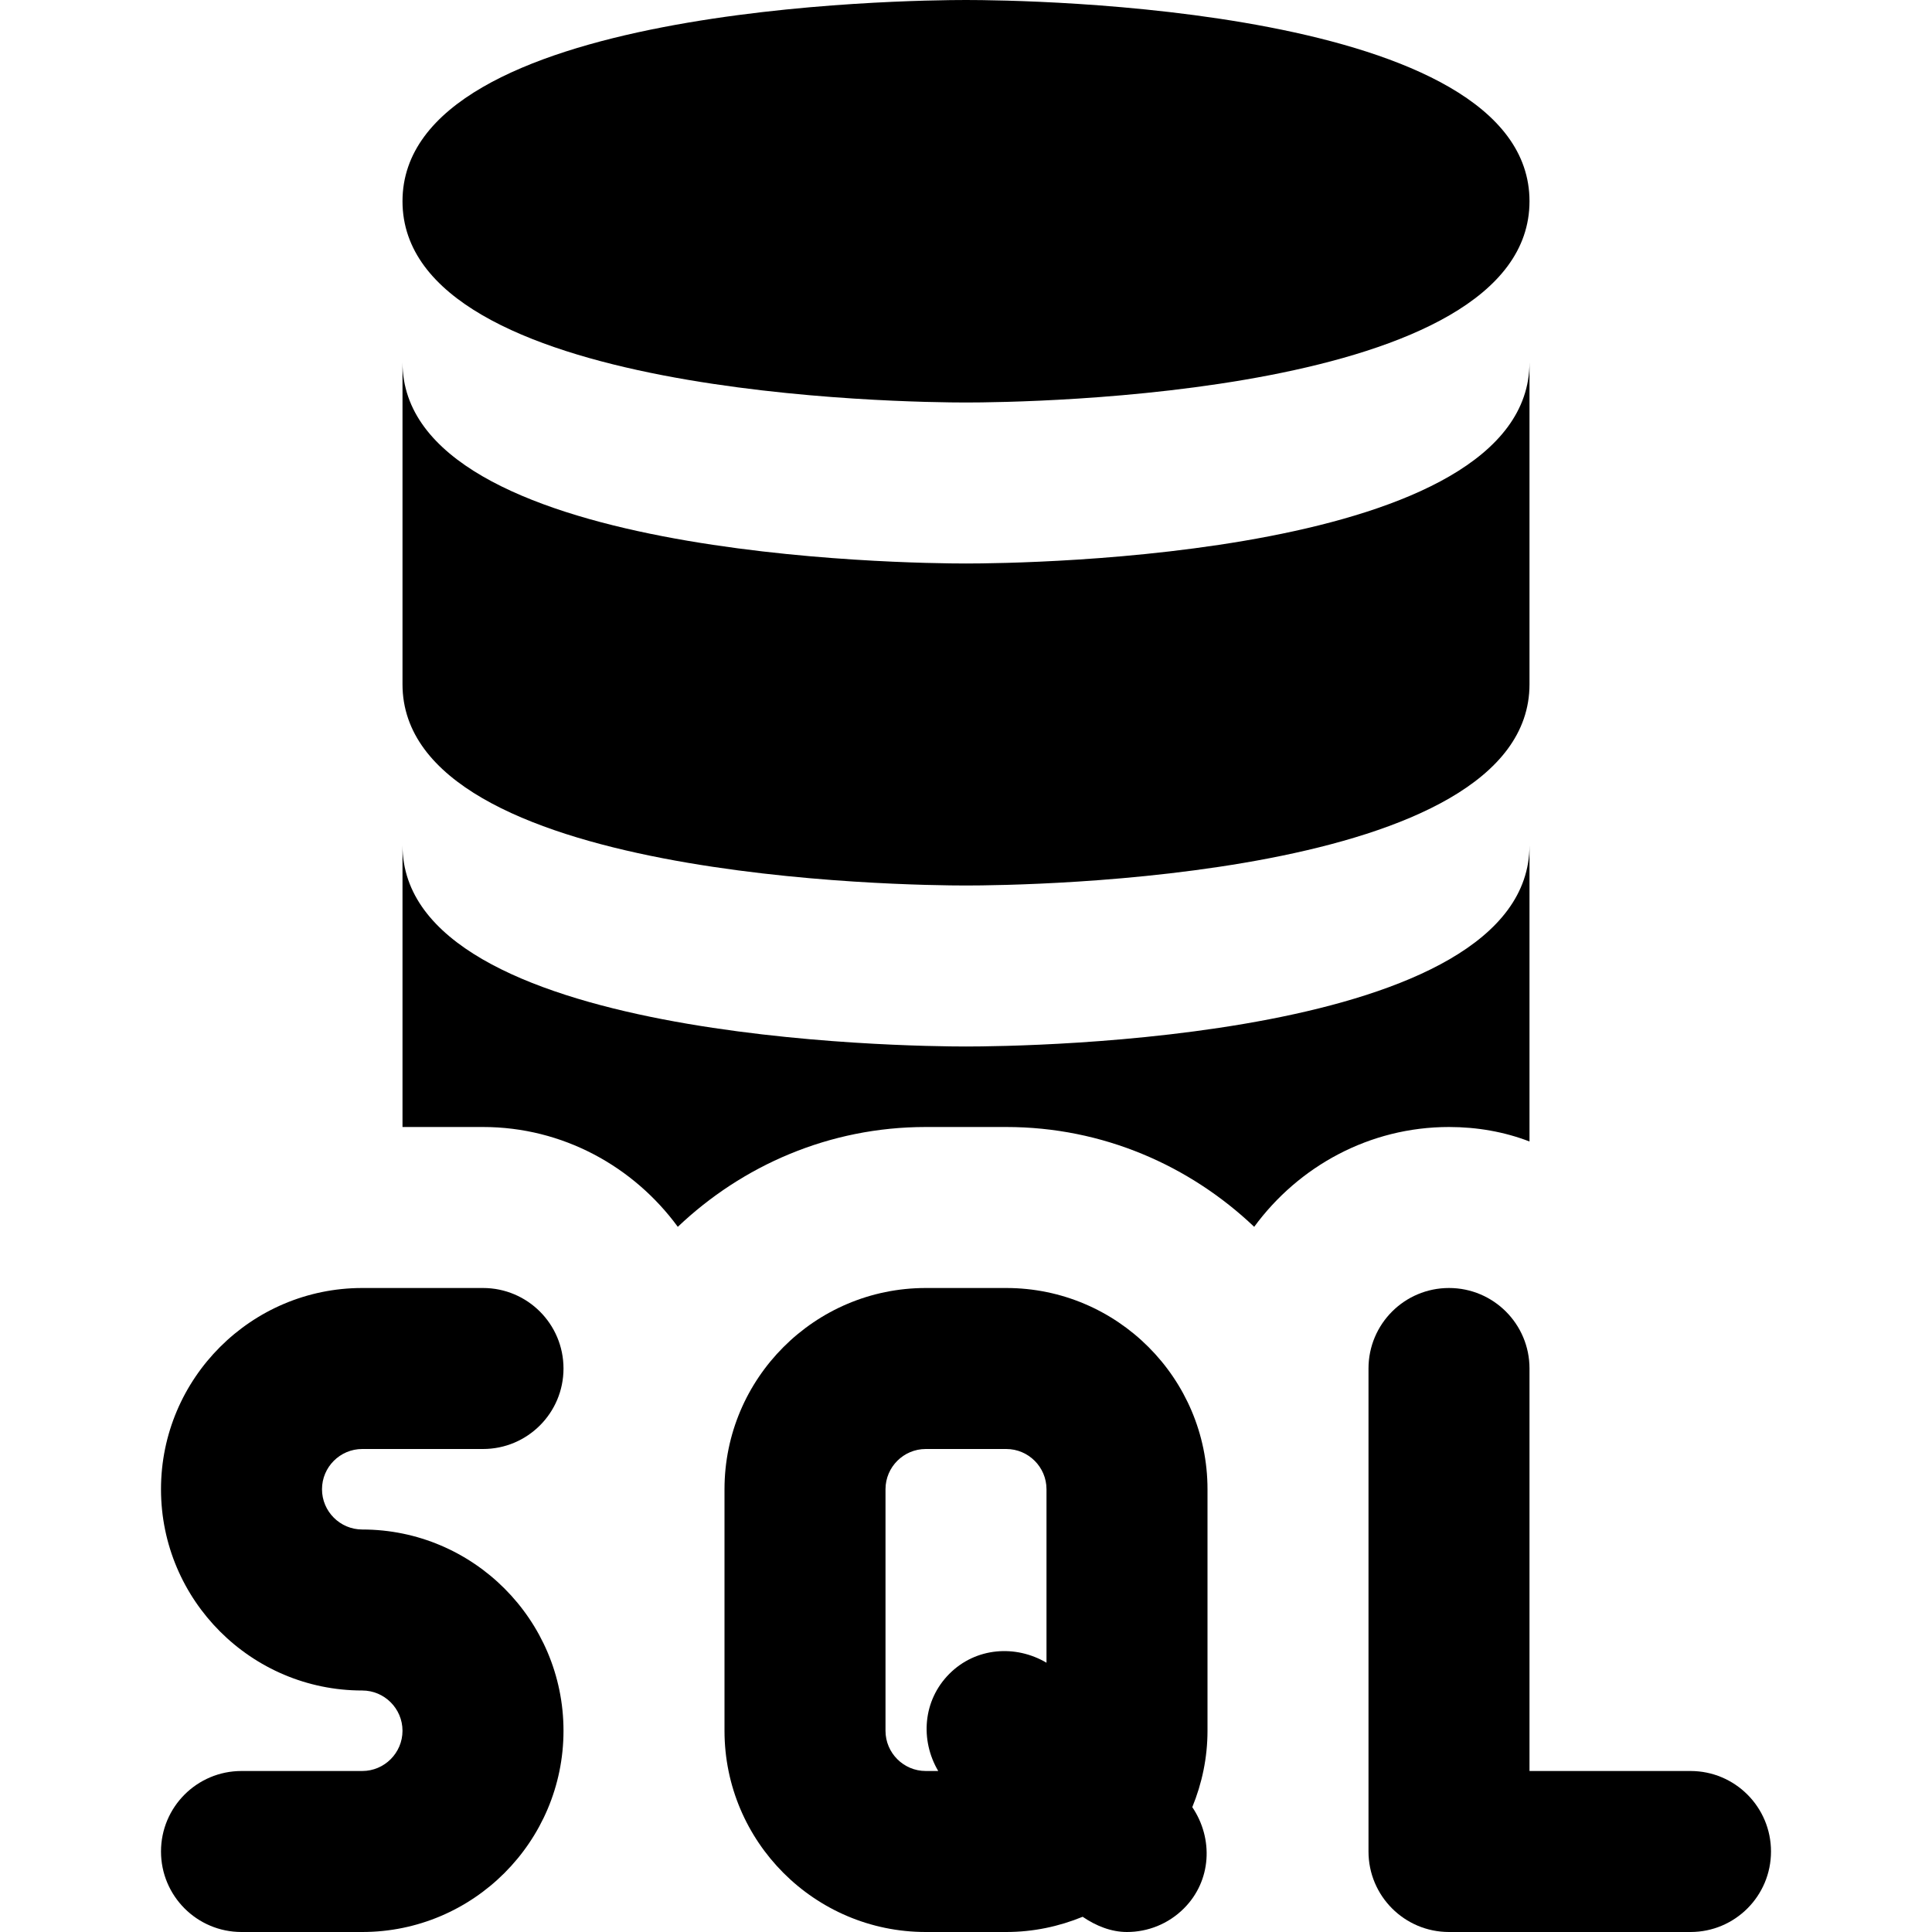
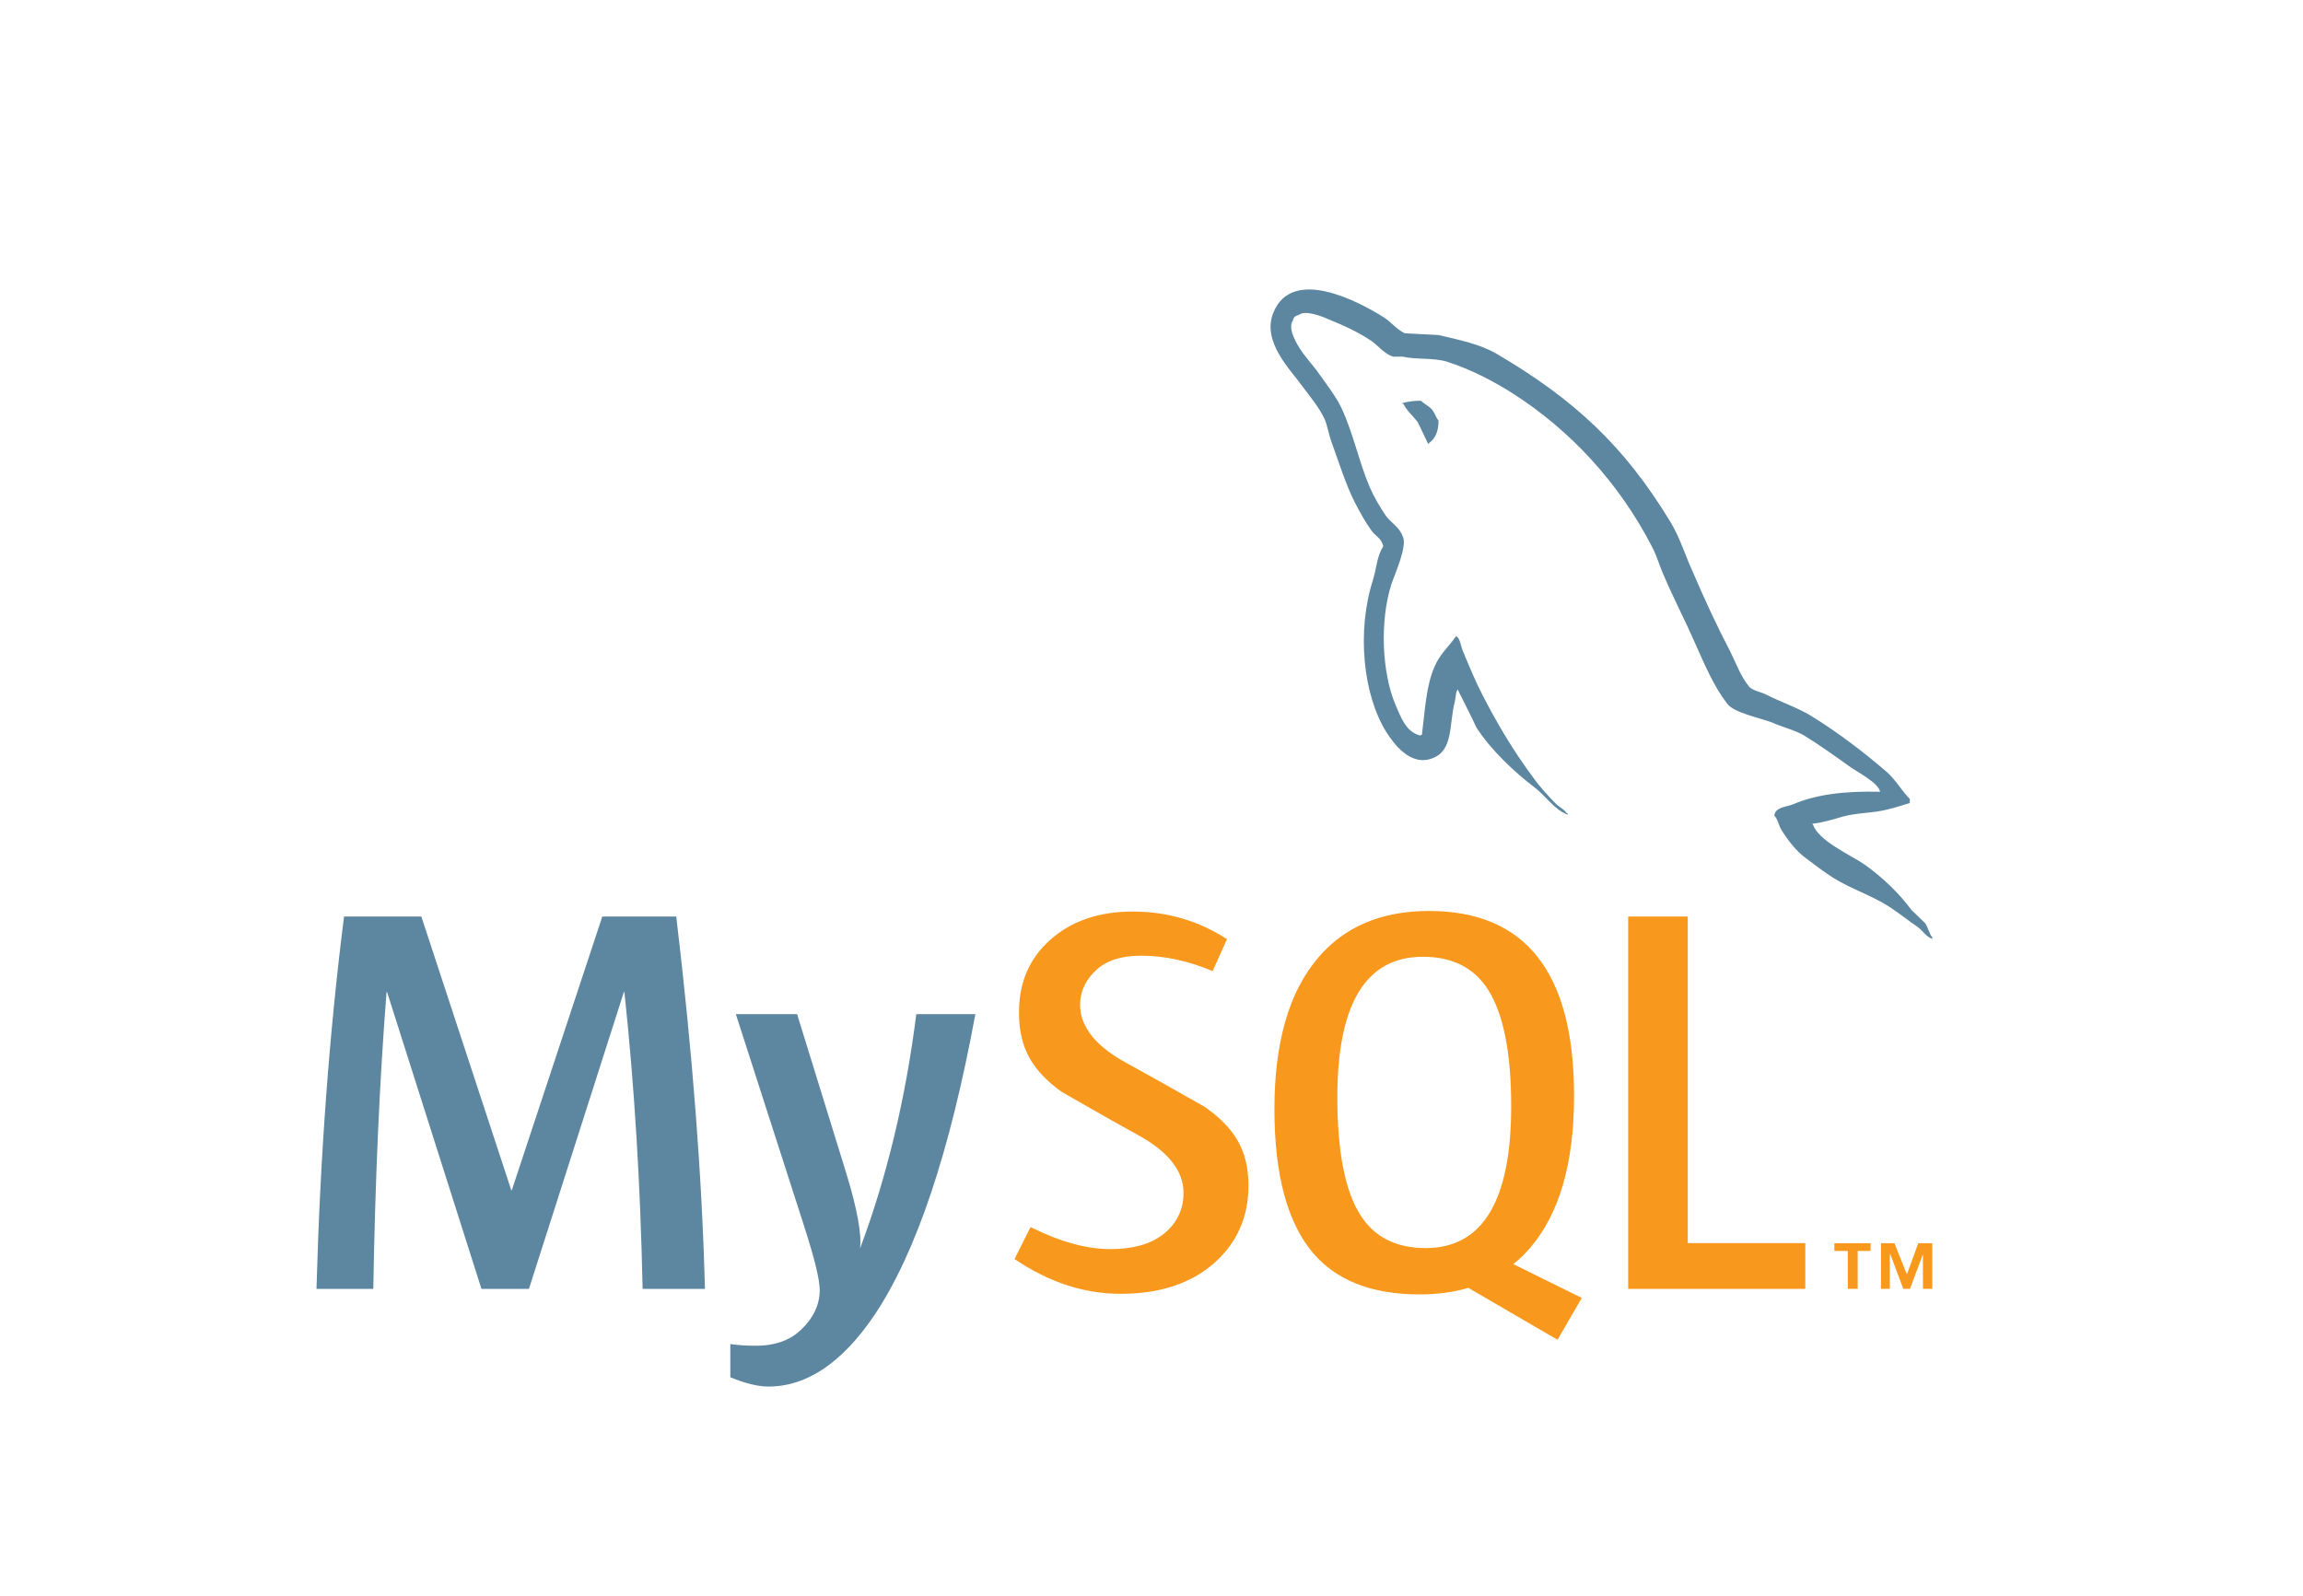
- <svg xmlns="http://www.w3.org/2000/svg" id="bold" enable-background="new 0 0 24 24" height="512" viewBox="0 0 24 24" width="512">
-   <g>
-     <path d="m15 18.5c0-1.378-1.121-2.5-2.5-2.5h-1c-1.379 0-2.5 1.122-2.5 2.5v3c0 1.378 1.121 2.5 2.5 2.5h1c.336 0 .656-.069.949-.189.168.114.355.189.551.189.256 0 .512-.098.707-.293.345-.345.367-.869.104-1.258.12-.293.189-.613.189-.949zm-4 3v-3c0-.276.225-.5.5-.5h1c.275 0 .5.224.5.5v2.155c-.383-.226-.878-.192-1.207.138s-.364.824-.138 1.207h-.155c-.275 0-.5-.224-.5-.5z" />
-     <path d="m21 24h-3c-.553 0-1-.448-1-1v-6c0-.552.447-1 1-1s1 .448 1 1v5h2c.553 0 1 .448 1 1s-.447 1-1 1z" />
-     <path d="m4.5 24h-1.5c-.553 0-1-.448-1-1s.447-1 1-1h1.5c.275 0 .5-.224.5-.5s-.225-.5-.5-.5c-1.379 0-2.5-1.122-2.5-2.5s1.121-2.5 2.5-2.5h1.5c.553 0 1 .448 1 1s-.447 1-1 1h-1.5c-.275 0-.5.224-.5.5s.225.5.5.5c1.379 0 2.5 1.122 2.5 2.5s-1.121 2.5-2.5 2.5z" />
-     <path d="m19 10.5v3.68c-.31-.12-.65-.18-1-.18-.99 0-1.87.49-2.42 1.24-.8-.76-1.88-1.24-3.08-1.24h-1c-1.2 0-2.28.48-3.08 1.24-.55-.75-1.43-1.24-2.42-1.24h-1v-3.5c0 2.43 6.28 2.5 7 2.5s7-.07 7-2.5z" />
-     <path d="m19 8.5c0 2.43-6.284 2.5-7 2.5s-7-.07-7-2.5v-4c0 2.43 6.284 2.5 7 2.5s7-.07 7-2.5z" />
-     <path d="m12 0c-.72 0-7 .07-7 2.5s6.28 2.5 7 2.5 7-.07 7-2.5-6.28-2.5-7-2.5z" />
-   </g>
+ <svg xmlns="http://www.w3.org/2000/svg" width="2500" height="1733" viewBox="-18.458 6.58 191.151 132.49">
+   <path d="M-18.458 6.58h191.151v132.49H-18.458V6.58z" fill="none" />
+   <path d="M40.054 113.583h-5.175c-.183-8.735-.687-16.947-1.511-24.642h-.046l-7.879 24.642h-3.94l-7.832-24.642h-.045c-.581 7.388-.947 15.602-1.099 24.642H7.81c.304-10.993 1.068-21.299 2.289-30.919h6.414l7.465 22.719h.046l7.511-22.719h6.137c1.344 11.268 2.138 21.575 2.382 30.919M62.497 90.771c-2.107 11.434-4.887 19.742-8.337 24.928-2.688 3.992-5.633 5.99-8.84 5.99-.855 0-1.91-.258-3.16-.77v-2.757c.611.088 1.328.138 2.152.138 1.498 0 2.702-.412 3.62-1.238 1.098-1.006 1.647-2.137 1.647-3.388 0-.858-.428-2.612-1.282-5.268L42.618 90.77h5.084l4.076 13.19c.916 2.995 1.298 5.086 1.145 6.277 2.229-5.953 3.786-12.444 4.673-19.468h4.901v.002z" fill="#5d87a1" />
+   <path d="M131.382 113.583h-14.7V82.664h4.945v27.113h9.755v3.806zM112.834 114.33l-5.684-2.805c.504-.414.986-.862 1.42-1.381 2.416-2.838 3.621-7.035 3.621-12.594 0-10.229-4.014-15.346-12.045-15.346-3.938 0-7.01 1.298-9.207 3.895-2.414 2.84-3.619 7.022-3.619 12.551 0 5.435 1.068 9.422 3.205 11.951 1.955 2.291 4.902 3.438 8.843 3.438 1.47 0 2.819-.18 4.048-.543l7.4 4.308 2.018-3.474zm-18.413-6.934c-1.252-2.014-1.878-5.248-1.878-9.707 0-7.785 2.365-11.682 7.1-11.682 2.475 0 4.289.932 5.449 2.792 1.25 2.017 1.879 5.222 1.879 9.619 0 7.849-2.367 11.774-7.099 11.774-2.476.001-4.29-.928-5.451-2.796M85.165 105.013c0 2.622-.962 4.773-2.884 6.458-1.924 1.678-4.504 2.519-7.737 2.519-3.024 0-5.956-.966-8.794-2.888l1.329-2.655c2.442 1.223 4.653 1.831 6.638 1.831 1.863 0 3.319-.413 4.375-1.232 1.055-.822 1.684-1.975 1.684-3.433 0-1.837-1.281-3.407-3.631-4.722-2.167-1.19-6.501-3.678-6.501-3.678-2.349-1.712-3.525-3.55-3.525-6.578 0-2.506.877-4.529 2.632-6.068 1.757-1.545 4.024-2.315 6.803-2.315 2.87 0 5.479.769 7.829 2.291l-1.192 2.656c-2.01-.854-3.994-1.281-5.951-1.281-1.585 0-2.809.381-3.66 1.146-.858.762-1.387 1.737-1.387 2.933 0 1.828 1.308 3.418 3.722 4.759 2.196 1.192 6.638 3.723 6.638 3.723 2.409 1.709 3.612 3.53 3.612 6.534" fill="#f8981d" />
+   <path d="M137.59 72.308c-2.99-.076-5.305.225-7.248 1.047-.561.224-1.453.224-1.531.933.303.3.338.784.601 1.198.448.747 1.229 1.752 1.942 2.276.783.6 1.569 1.194 2.393 1.717 1.453.899 3.1 1.422 4.516 2.318.825.521 1.645 1.195 2.471 1.756.406.299.666.784 1.193.971v-.114c-.264-.336-.339-.822-.598-1.196l-1.122-1.082c-1.084-1.456-2.431-2.727-3.884-3.771-1.196-.824-3.812-1.944-4.297-3.322l-.076-.076c.822-.077 1.797-.375 2.578-.604 1.271-.335 2.43-.259 3.734-.594.6-.15 1.195-.338 1.797-.523v-.337c-.676-.673-1.158-1.567-1.869-2.203-1.902-1.643-3.998-3.25-6.164-4.595-1.16-.749-2.652-1.231-3.887-1.868-.445-.225-1.195-.336-1.457-.71-.67-.822-1.047-1.904-1.533-2.877-1.08-2.053-2.129-4.331-3.061-6.502-.674-1.456-1.084-2.91-1.906-4.257-3.85-6.35-8.031-10.196-14.457-13.971-1.381-.786-3.024-1.121-4.779-1.533l-2.803-.148c-.598-.262-1.197-.973-1.719-1.309-2.132-1.344-7.621-4.257-9.189-.411-1.01 2.431 1.494 4.821 2.354 6.054.635.856 1.458 1.83 1.902 2.802.263.635.337 1.309.6 1.98.598 1.644 1.157 3.473 1.943 5.007.41.782.857 1.604 1.381 2.312.3.414.822.597.936 1.272-.521.744-.562 1.867-.861 2.801-1.344 4.221-.819 9.45 1.086 12.552.596.934 2.018 2.99 3.92 2.202 1.684-.672 1.311-2.801 1.795-4.668.111-.451.038-.747.262-1.043v.073c.521 1.045 1.047 2.052 1.53 3.1 1.159 1.829 3.177 3.735 4.858 5.002.895.676 1.604 1.832 2.725 2.245V74.1h-.074c-.227-.335-.559-.485-.857-.745-.674-.673-1.42-1.495-1.943-2.241-1.566-2.093-2.952-4.41-4.182-6.801-.602-1.16-1.121-2.428-1.606-3.586-.226-.447-.226-1.121-.601-1.346-.562.821-1.381 1.532-1.791 2.538-.711 1.609-.785 3.588-1.049 5.646l-.147.072c-1.19-.299-1.604-1.53-2.056-2.575-1.119-2.654-1.307-6.914-.336-9.976.26-.783 1.385-3.249.936-3.995-.225-.715-.973-1.122-1.383-1.685-.482-.708-1.01-1.604-1.346-2.39-.896-2.091-1.347-4.408-2.312-6.498-.451-.974-1.234-1.982-1.868-2.879-.712-1.008-1.495-1.718-2.058-2.913-.186-.411-.447-1.083-.148-1.53.073-.3.225-.412.523-.487.484-.409 1.867.111 2.352.336 1.385.56 2.543 1.083 3.699 1.867.523.375 1.084 1.085 1.755 1.272h.786c1.193.26 2.538.072 3.661.41 1.979.636 3.772 1.569 5.38 2.576 4.893 3.103 8.928 7.512 11.652 12.778.447.858.637 1.644 1.045 2.539.787 1.832 1.76 3.7 2.541 5.493.785 1.755 1.533 3.547 2.654 5.005.559.784 2.805 1.195 3.812 1.606.745.335 1.905.633 2.577 1.044 1.271.783 2.537 1.682 3.732 2.543.595.448 2.465 1.382 2.576 2.13M99.484 39.844a5.82 5.82 0 0 0-1.529.188v.075h.072c.301.597.824 1.011 1.197 1.532.301.599.562 1.193.857 1.791l.072-.074c.527-.373.789-.971.789-1.868-.227-.264-.262-.522-.451-.784-.22-.374-.705-.56-1.007-.86" fill="#5d87a1" />
+   <path d="M141.148 113.578h.774v-3.788h-1.161l-.947 2.585-1.029-2.585h-1.118v3.788h.731v-2.882h.041l1.078 2.882h.557l1.074-2.882v2.882zm-6.235 0h.819v-3.146h1.072v-.643h-3.008v.643h1.115l.002 3.146z" fill="#f8981d" />
</svg>
